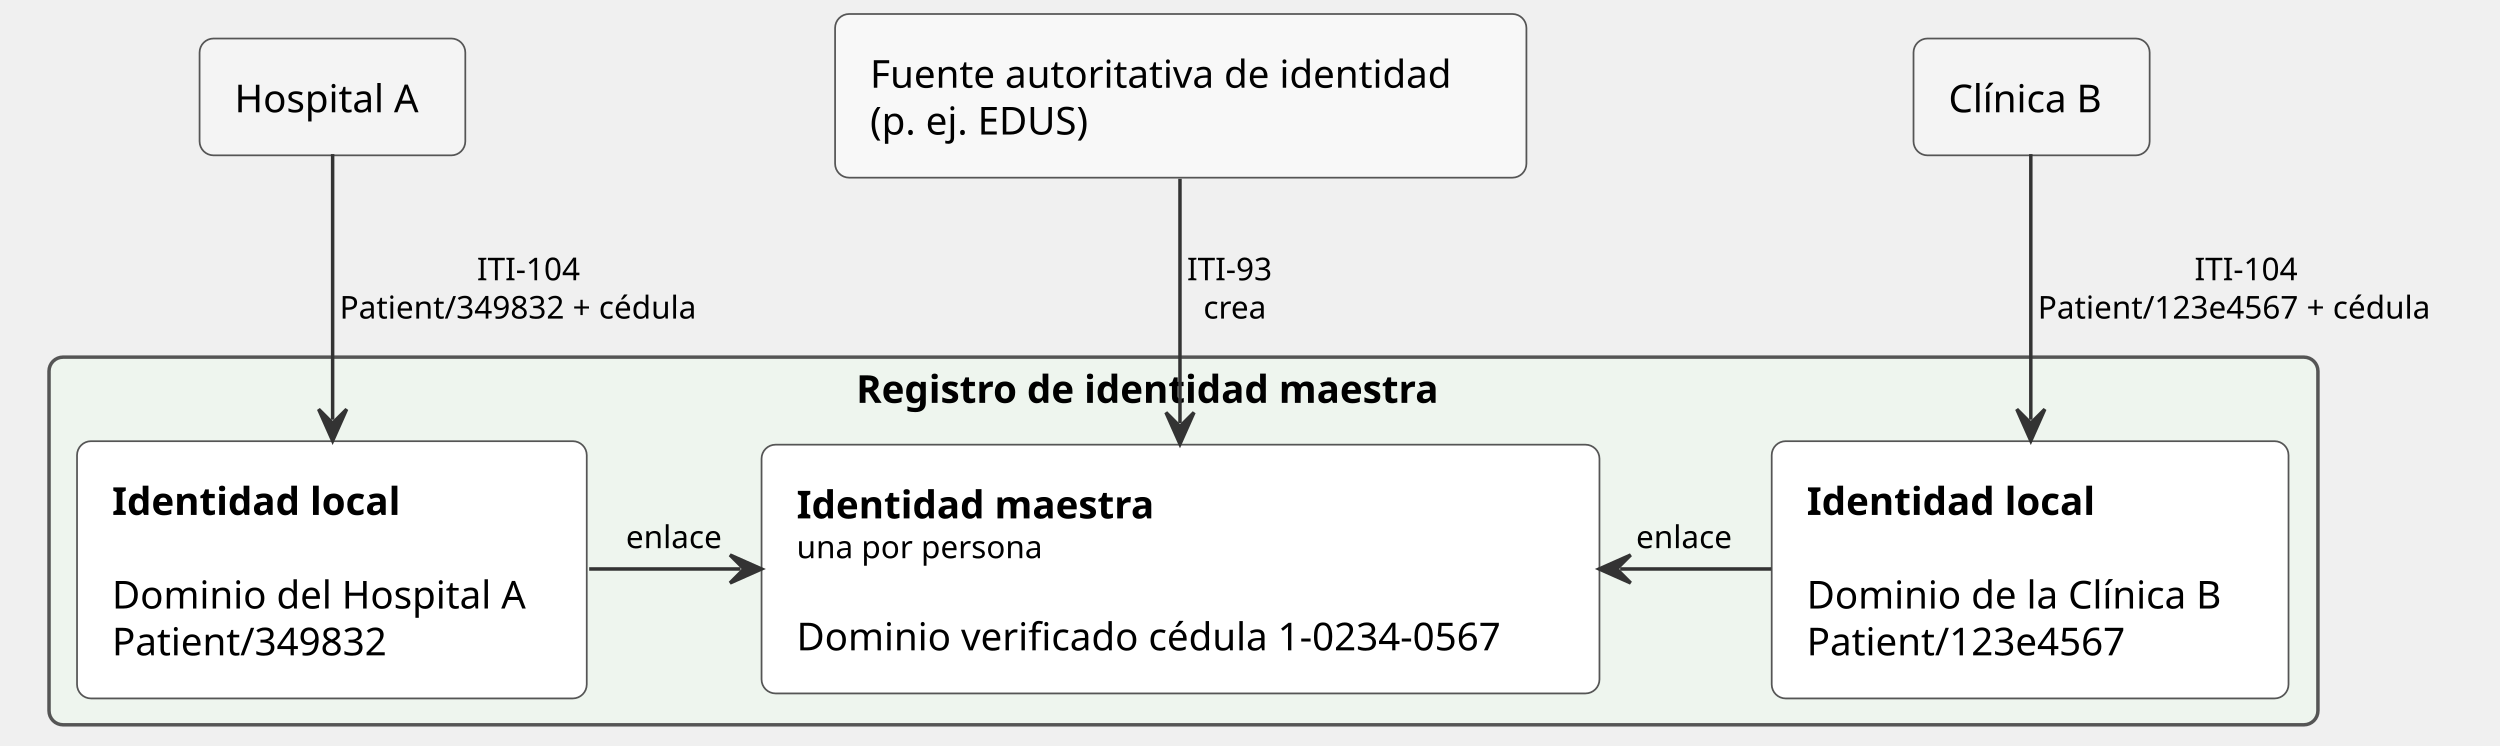
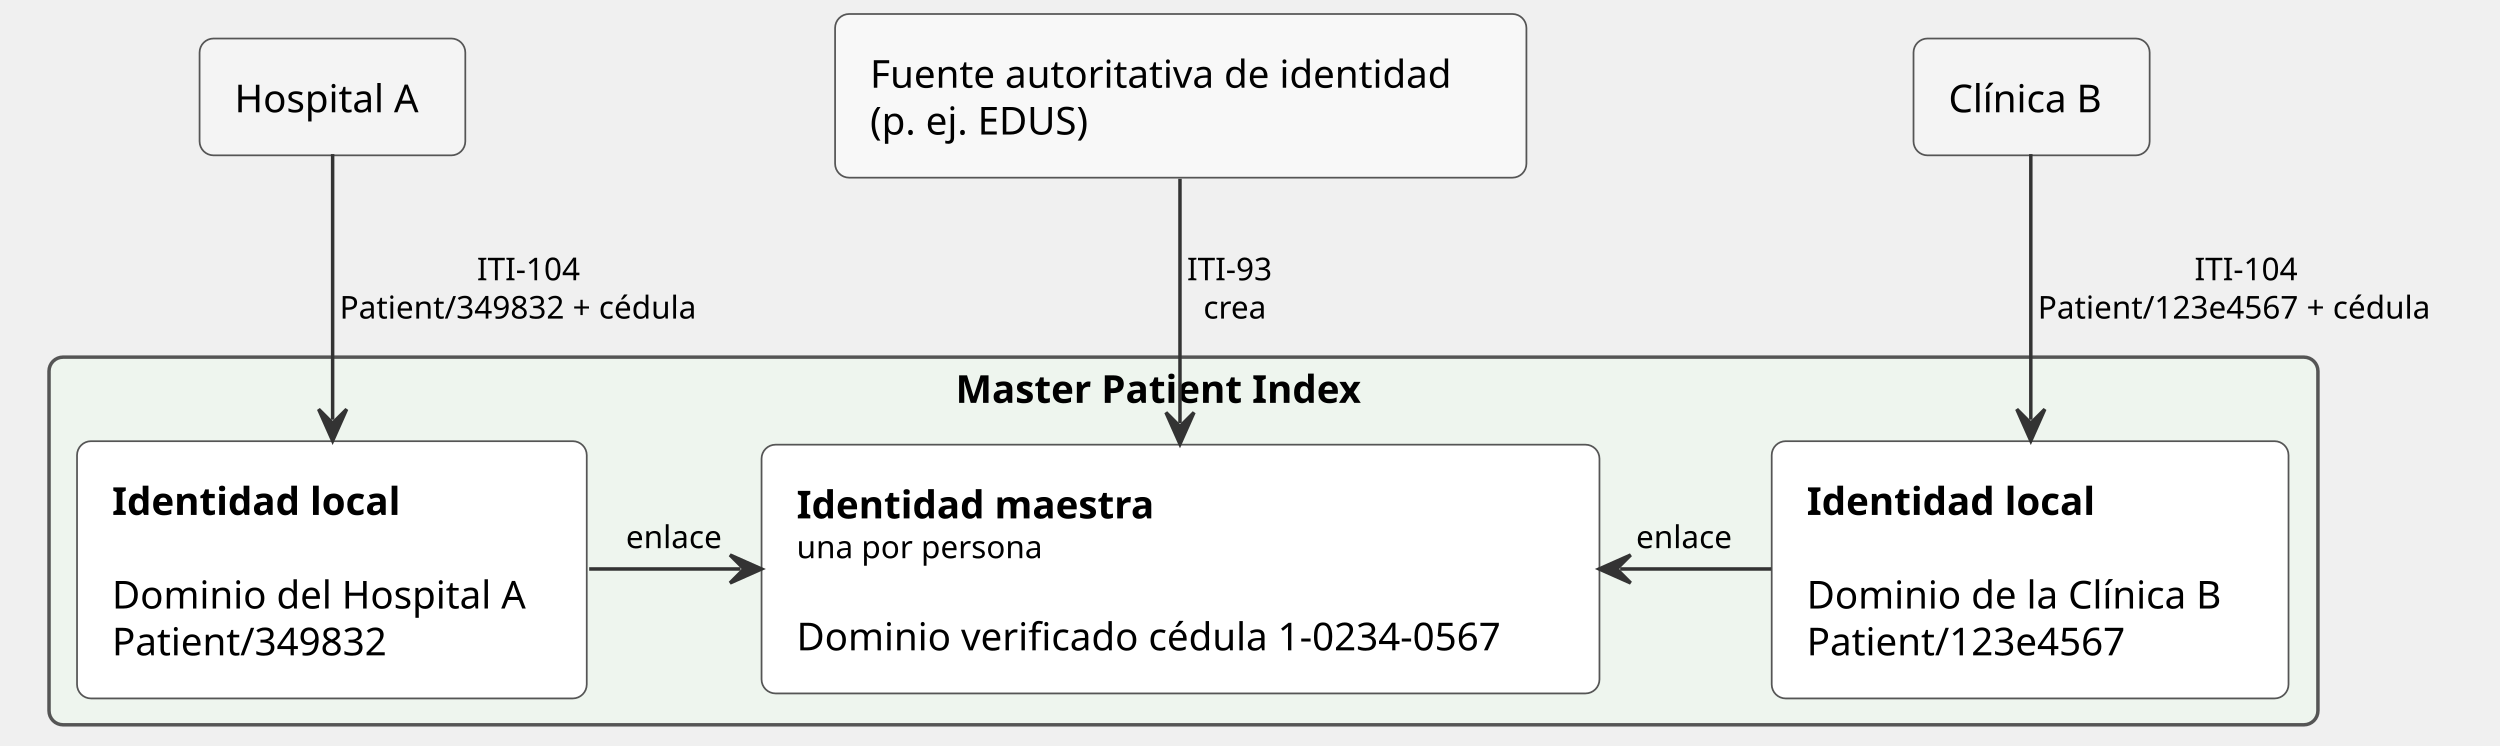
<svg xmlns="http://www.w3.org/2000/svg" contentStyleType="text/css" data-diagram-type="DESCRIPTION" height="213px" preserveAspectRatio="none" style="width:714px;height:213px;background:#FFFFFF;" version="1.1" viewBox="0 0 714 213" width="714px" zoomAndPan="magnify">
  <defs />
  <g>
    <g class="cluster" data-qualified-name="MPI" data-source-line="19" id="ent0005">
      <rect fill="#EEF5EE" height="105" rx="4" ry="4" style="stroke:#555555;stroke-width:1;" width="648" x="14" y="102" />
-       <text fill="#000000" font-family="Verdana" font-size="11" font-weight="bold" lengthAdjust="spacing" textLength="186.93" x="244.535" y="115.059">Registro de identidad maestra</text>
+       <text fill="#000000" font-family="Verdana" font-size="11" font-weight="bold" lengthAdjust="spacing" textLength="130.131" x="272.935" y="115.059">Master Patient Index</text>
    </g>
    <g class="entity" data-qualified-name="A" data-source-line="15" id="ent0002">
      <rect fill="#F4F4F4" height="33.369" rx="4" ry="4" style="stroke:#555555;stroke-width:0.5;" width="75.892" x="57" y="11" />
      <text fill="#000000" font-family="Verdana" font-size="11" lengthAdjust="spacing" textLength="55.892" x="67" y="32.059">Hospital A</text>
    </g>
    <g class="entity" data-qualified-name="SRC" data-source-line="16" id="ent0003">
      <rect fill="#F8F8F8" height="46.737" rx="4" ry="4" style="stroke:#555555;stroke-width:0.5;" width="197.445" x="238.5" y="4" />
      <text fill="#000000" font-family="Verdana" font-size="11" lengthAdjust="spacing" textLength="177.445" x="248.5" y="25.059">Fuente autoritativa de identidad</text>
      <text fill="#000000" font-family="Verdana" font-size="11" lengthAdjust="spacing" textLength="73.922" x="248.5" y="38.428">(p. ej. EDUS)</text>
    </g>
    <g class="entity" data-qualified-name="B" data-source-line="17" id="ent0004">
      <rect fill="#F4F4F4" height="33.369" rx="4" ry="4" style="stroke:#555555;stroke-width:0.5;" width="67.443" x="546.5" y="11" />
      <text fill="#000000" font-family="Verdana" font-size="11" lengthAdjust="spacing" textLength="47.443" x="556.5" y="32.059">Clínica B</text>
    </g>
    <g class="entity" data-qualified-name="MPI.LA" data-source-line="20" id="ent0006">
      <rect fill="#FFFFFF" height="73.475" rx="4" ry="4" style="stroke:#555555;stroke-width:0.5;" width="145.576" x="22" y="126" />
      <text fill="#000000" font-family="Verdana" font-size="11" font-weight="bold" lengthAdjust="spacing" textLength="92.99" x="32" y="147.059">Identidad local</text>
      <text fill="#000000" font-family="Verdana" font-size="11" lengthAdjust="spacing" textLength="3.867" x="32" y="160.428"> </text>
      <text fill="#000000" font-family="Verdana" font-size="11" lengthAdjust="spacing" textLength="125.576" x="32" y="173.796">Dominio del Hospital A</text>
      <text fill="#000000" font-family="Verdana" font-size="11" lengthAdjust="spacing" textLength="85.395" x="32" y="187.165">Patient/349832</text>
    </g>
    <g class="entity" data-qualified-name="MPI.MASTER" data-source-line="21" id="ent0007">
      <rect fill="#FFFFFF" height="71.044" rx="4" ry="4" style="stroke:#555555;stroke-width:0.5;" width="239.307" x="217.5" y="127" />
      <text fill="#000000" font-family="Verdana" font-size="11" font-weight="bold" lengthAdjust="spacing" textLength="114.743" x="227.5" y="148.059">Identidad maestra</text>
      <text fill="#000000" font-family="Verdana" font-size="9" lengthAdjust="spacing" textLength="74.096" x="227.5" y="159.417">una por persona</text>
      <text fill="#000000" font-family="Verdana" font-size="11" lengthAdjust="spacing" textLength="3.867" x="227.5" y="172.366"> </text>
      <text fill="#000000" font-family="Verdana" font-size="11" lengthAdjust="spacing" textLength="219.307" x="227.5" y="185.734">Dominio verificado cédula 1-0234-0567</text>
    </g>
    <g class="entity" data-qualified-name="MPI.LB" data-source-line="22" id="ent0008">
      <rect fill="#FFFFFF" height="73.475" rx="4" ry="4" style="stroke:#555555;stroke-width:0.5;" width="147.601" x="506" y="126" />
      <text fill="#000000" font-family="Verdana" font-size="11" font-weight="bold" lengthAdjust="spacing" textLength="92.99" x="516" y="147.059">Identidad local</text>
      <text fill="#000000" font-family="Verdana" font-size="11" lengthAdjust="spacing" textLength="3.867" x="516" y="160.428"> </text>
      <text fill="#000000" font-family="Verdana" font-size="11" lengthAdjust="spacing" textLength="127.601" x="516" y="173.796">Dominio de la Clínica B</text>
      <text fill="#000000" font-family="Verdana" font-size="11" lengthAdjust="spacing" textLength="98.941" x="516" y="187.165">Patient/123e4567</text>
    </g>
    <g class="link" data-entity-1="ent0002" data-entity-2="ent0006" data-link-type="dependency" id="lnk9">
      <polygon fill="#333333" points="95,125.876,99,116.876,95,120.876,91,116.876,95,125.876" style="stroke:#333333;stroke-width:1;" />
      <path d="M95,44.017 C95,63.957 95,93.182 95,119.876" fill="none" style="stroke:#333333;stroke-width:1;" />
      <text fill="#000000" font-family="Verdana" font-size="9" lengthAdjust="spacing" textLength="34.374" x="136.208" y="80.048">ITI-104</text>
      <text fill="#000000" font-family="Verdana" font-size="9" lengthAdjust="spacing" textLength="112.79" x="97" y="90.986">Patient/349832 + cédula</text>
    </g>
    <g class="link" data-entity-1="ent0003" data-entity-2="ent0007" data-link-type="dependency" id="lnk10">
      <polygon fill="#333333" points="337,126.805,341,117.805,337,121.805,333,117.805,337,126.805" style="stroke:#333333;stroke-width:1;" />
      <path d="M337,51.062 C337,71.813 337,96.897 337,120.805" fill="none" style="stroke:#333333;stroke-width:1;" />
      <text fill="#000000" font-family="Verdana" font-size="9" lengthAdjust="spacing" textLength="28.652" x="339" y="80.048">ITI-93</text>
      <text fill="#000000" font-family="Verdana" font-size="9" lengthAdjust="spacing" textLength="19.296" x="343.678" y="90.986">crea</text>
    </g>
    <g class="link" data-entity-1="ent0004" data-entity-2="ent0008" data-link-type="dependency" id="lnk11">
      <polygon fill="#333333" points="580,125.876,584,116.876,580,120.876,576,116.876,580,125.876" style="stroke:#333333;stroke-width:1;" />
      <path d="M580,44.017 C580,63.957 580,93.182 580,119.876" fill="none" style="stroke:#333333;stroke-width:1;" />
      <text fill="#000000" font-family="Verdana" font-size="9" lengthAdjust="spacing" textLength="34.374" x="626.75" y="80.048">ITI-104</text>
      <text fill="#000000" font-family="Verdana" font-size="9" lengthAdjust="spacing" textLength="123.873" x="582" y="90.986">Patient/123e4567 + cédula</text>
    </g>
    <g class="link" data-entity-1="ent0006" data-entity-2="ent0007" data-link-type="dependency" id="lnk12">
      <polygon fill="#333333" points="217.484,162.5,208.484,158.5,212.484,162.5,208.484,166.5,217.484,162.5" style="stroke:#333333;stroke-width:1;" />
      <path d="M168.265,162.5 C183.846,162.5 194.684,162.5 211.484,162.5" fill="none" style="stroke:#333333;stroke-width:1;" />
      <text fill="#000000" font-family="Verdana" font-size="9" lengthAdjust="spacing" textLength="28.982" x="178.75" y="156.548">enlace</text>
    </g>
    <g class="link" data-entity-1="ent0008" data-entity-2="ent0007" data-link-type="dependency" id="lnk14">
      <polygon fill="#333333" points="456.72,162.5,465.72,166.5,461.72,162.5,465.72,158.5,456.72,162.5" style="stroke:#333333;stroke-width:1;" />
      <path d="M505.893,162.5 C490.309,162.5 479.492,162.5 462.72,162.5" fill="none" style="stroke:#333333;stroke-width:1;" />
      <text fill="#000000" font-family="Verdana" font-size="9" lengthAdjust="spacing" textLength="28.982" x="467.25" y="156.548">enlace</text>
    </g>
  </g>
</svg>
